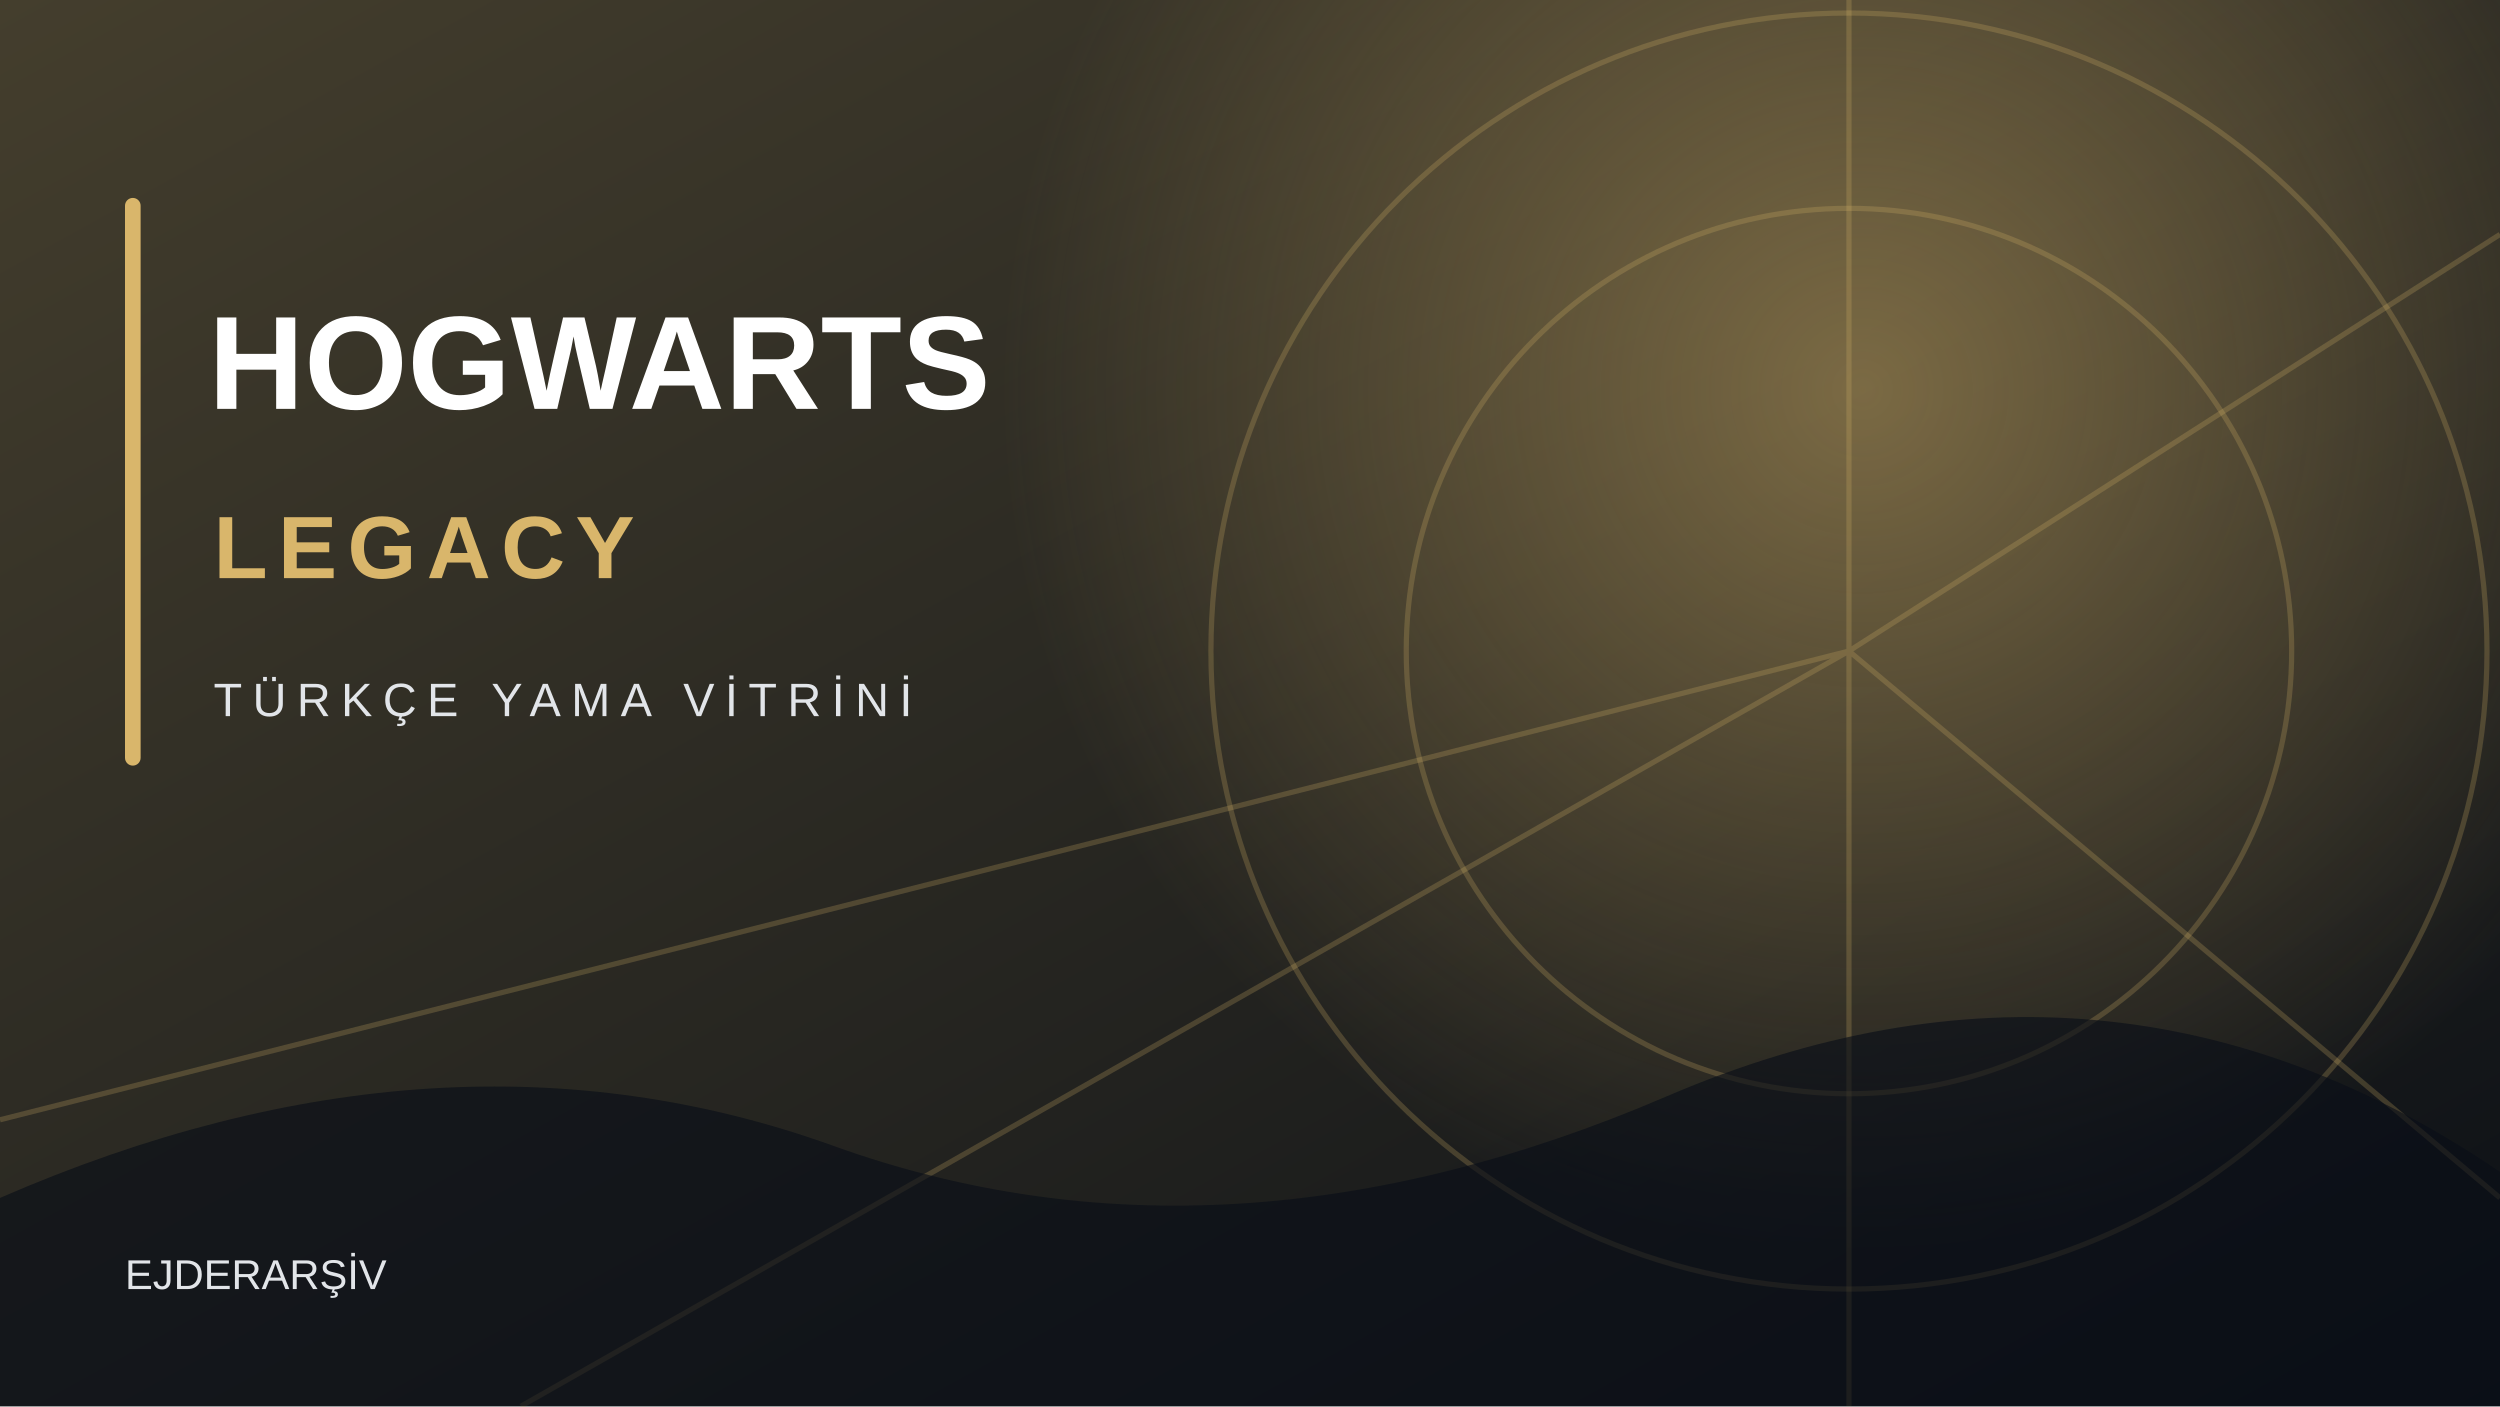
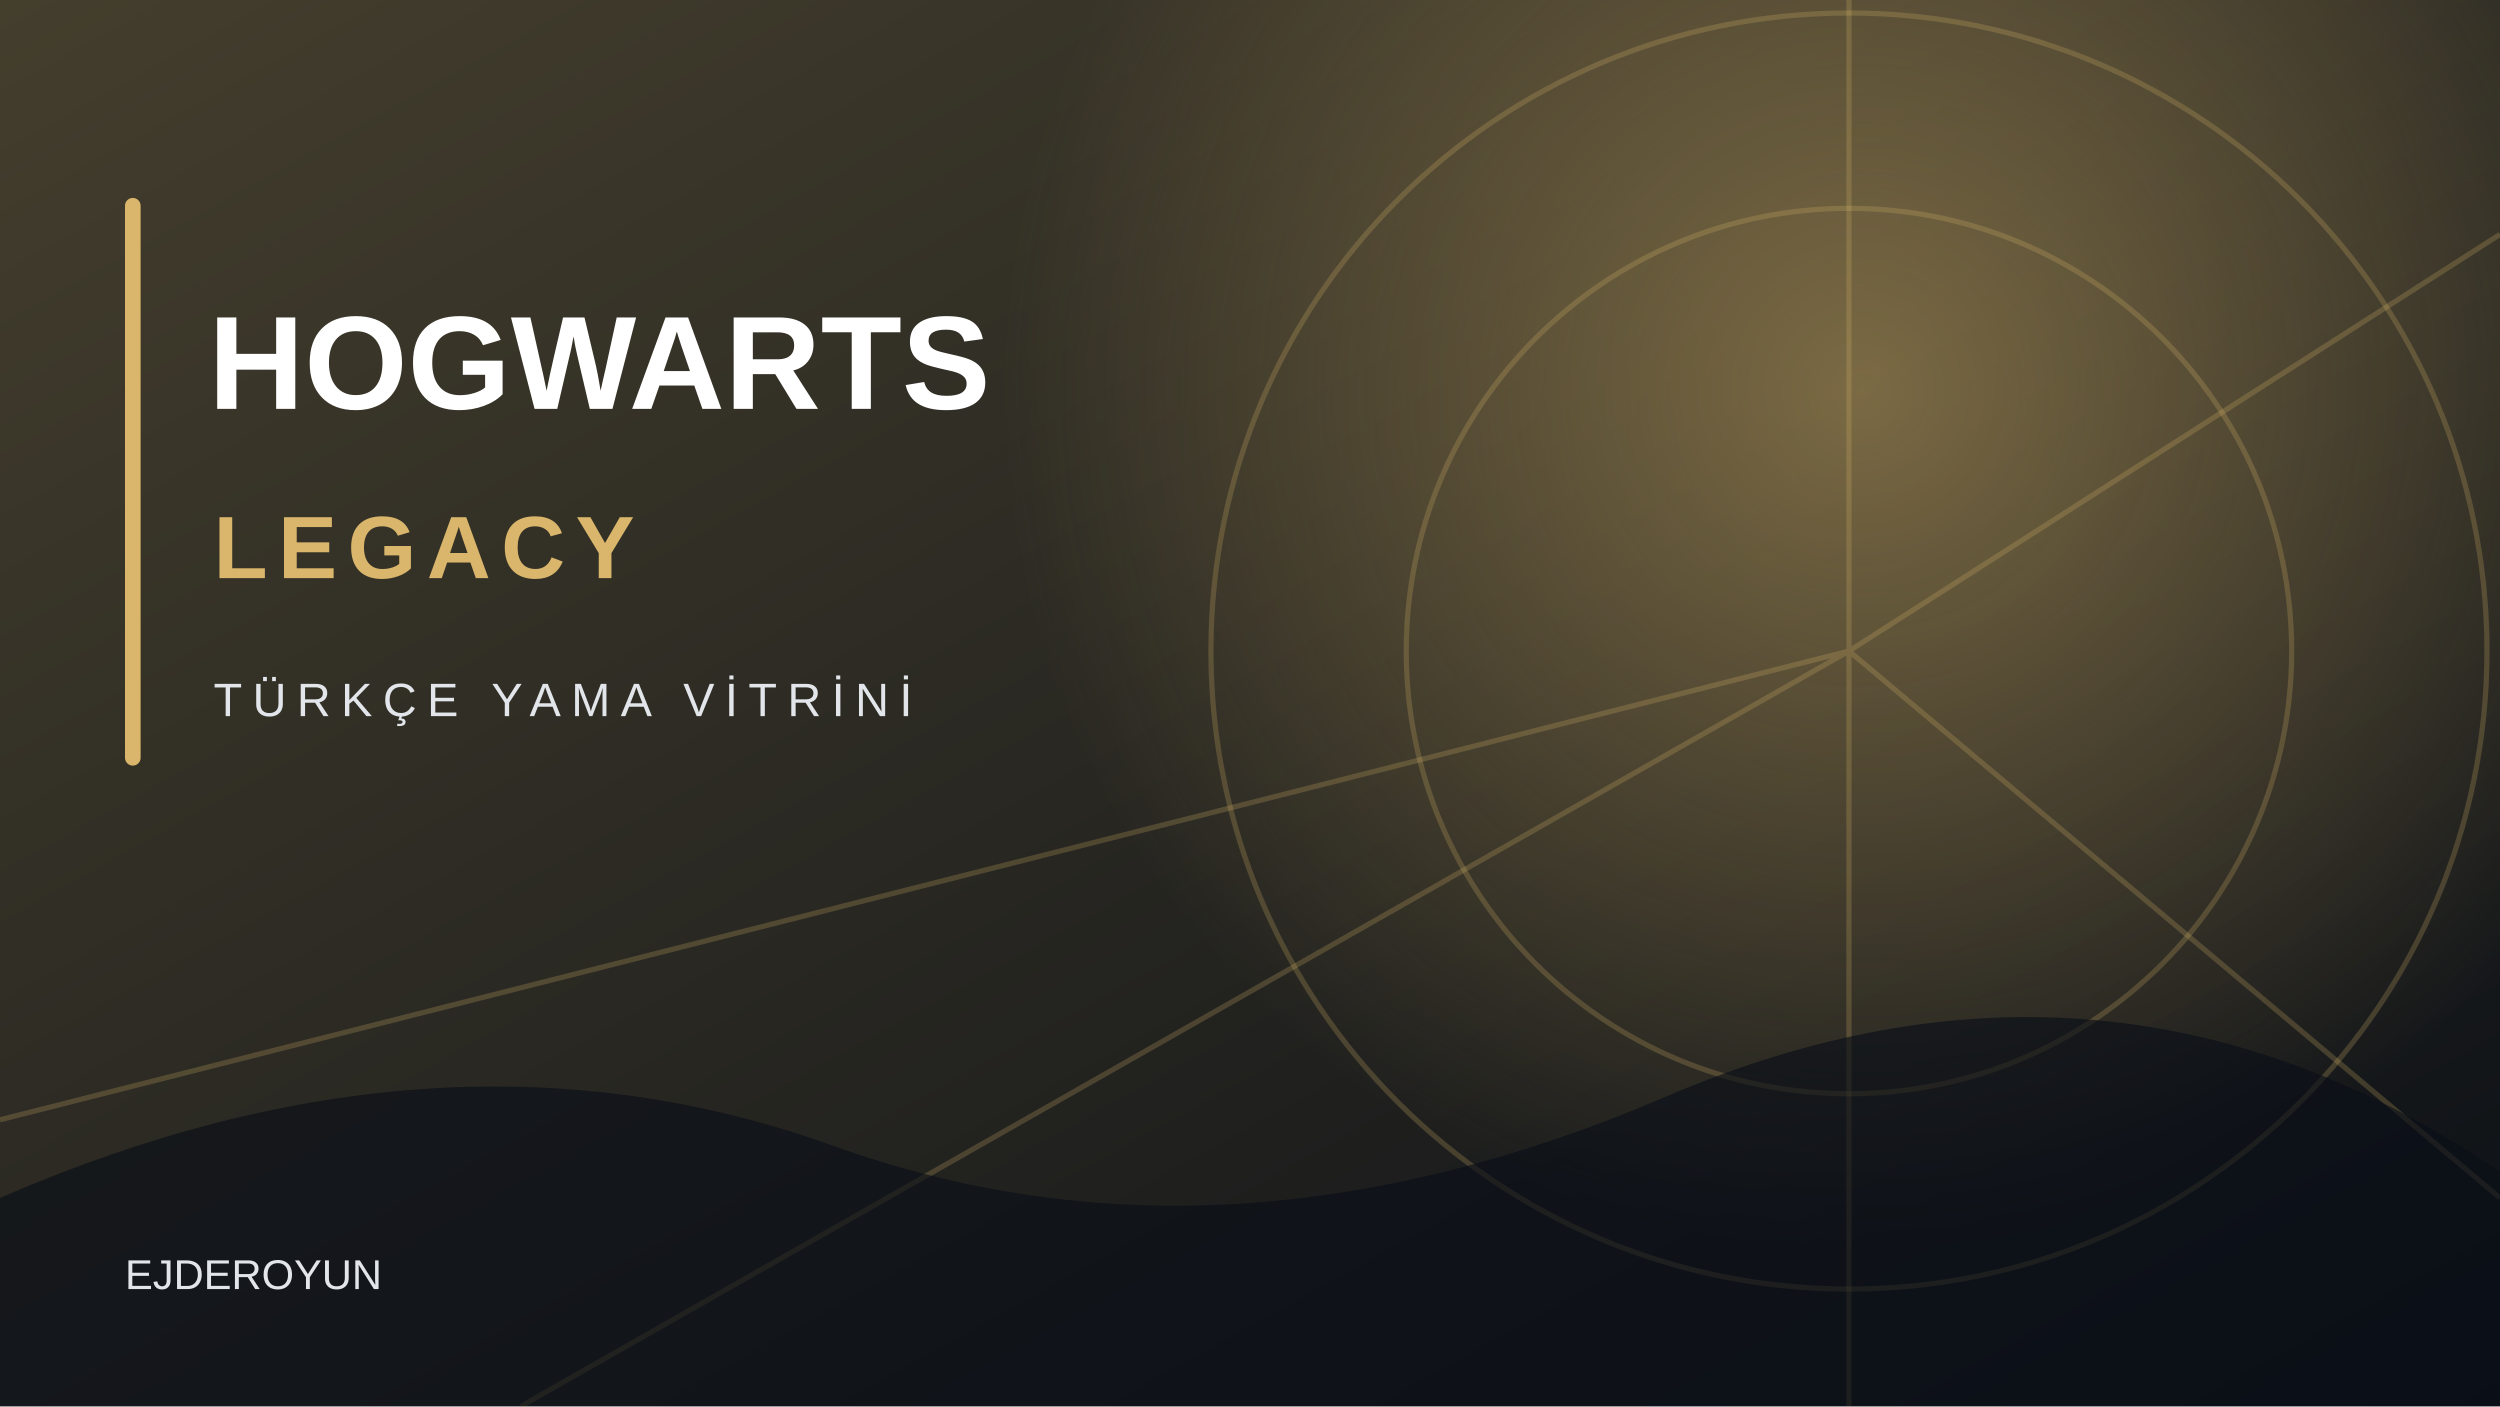
<svg xmlns="http://www.w3.org/2000/svg" viewBox="0 0 960 540" role="img" aria-label="Hogwarts Legacy temalı vitrin çizimi">
  <defs>
    <linearGradient id="b" x2="1" y2="1">
      <stop stop-color="#443e2d" />
      <stop offset="1" stop-color="#0c1016" />
    </linearGradient>
    <radialGradient id="l">
      <stop stop-color="#d9b66b" stop-opacity=".47" />
      <stop offset="1" stop-color="#d9b66b" stop-opacity="0" />
    </radialGradient>
  </defs>
  <rect width="960" height="540" fill="url(#b)" />
  <circle cx="715" cy="150" r="330" fill="url(#l)" />
  <g fill="none" stroke="#d9b66b" stroke-opacity=".23" stroke-width="2">
    <circle cx="710" cy="250" r="170" />
    <circle cx="710" cy="250" r="245" />
    <path d="M0 430 710 250 960 90M200 540 710 250 960 460M710 0v540" />
  </g>
  <path d="M0 460Q170 386 320 440T640 421T960 450V540H0Z" fill="#090e17" opacity=".65" />
  <rect x="48" y="76" width="6" height="218" rx="3" fill="#d9b66b" />
  <text x="80" y="157" fill="white" font-family="Arial,sans-serif" font-size="51" font-weight="900">HOGWARTS</text>
  <text x="82" y="222" fill="#d9b66b" font-family="Arial,sans-serif" font-size="34" font-weight="800" letter-spacing="4">LEGACY</text>
  <text x="82" y="275" fill="#e2e5e9" font-family="Arial,sans-serif" font-size="18" letter-spacing="4">TÜRKÇE YAMA VİTRİNİ</text>
-   <text x="48" y="495" fill="#e2e5e9" font-family="Arial,sans-serif" font-size="16">EJDERARŞİV</text>
+   <text x="48" y="495" fill="#e2e5e9" font-family="Arial,sans-serif" font-size="16">EJDEROYUN</text>
</svg>
